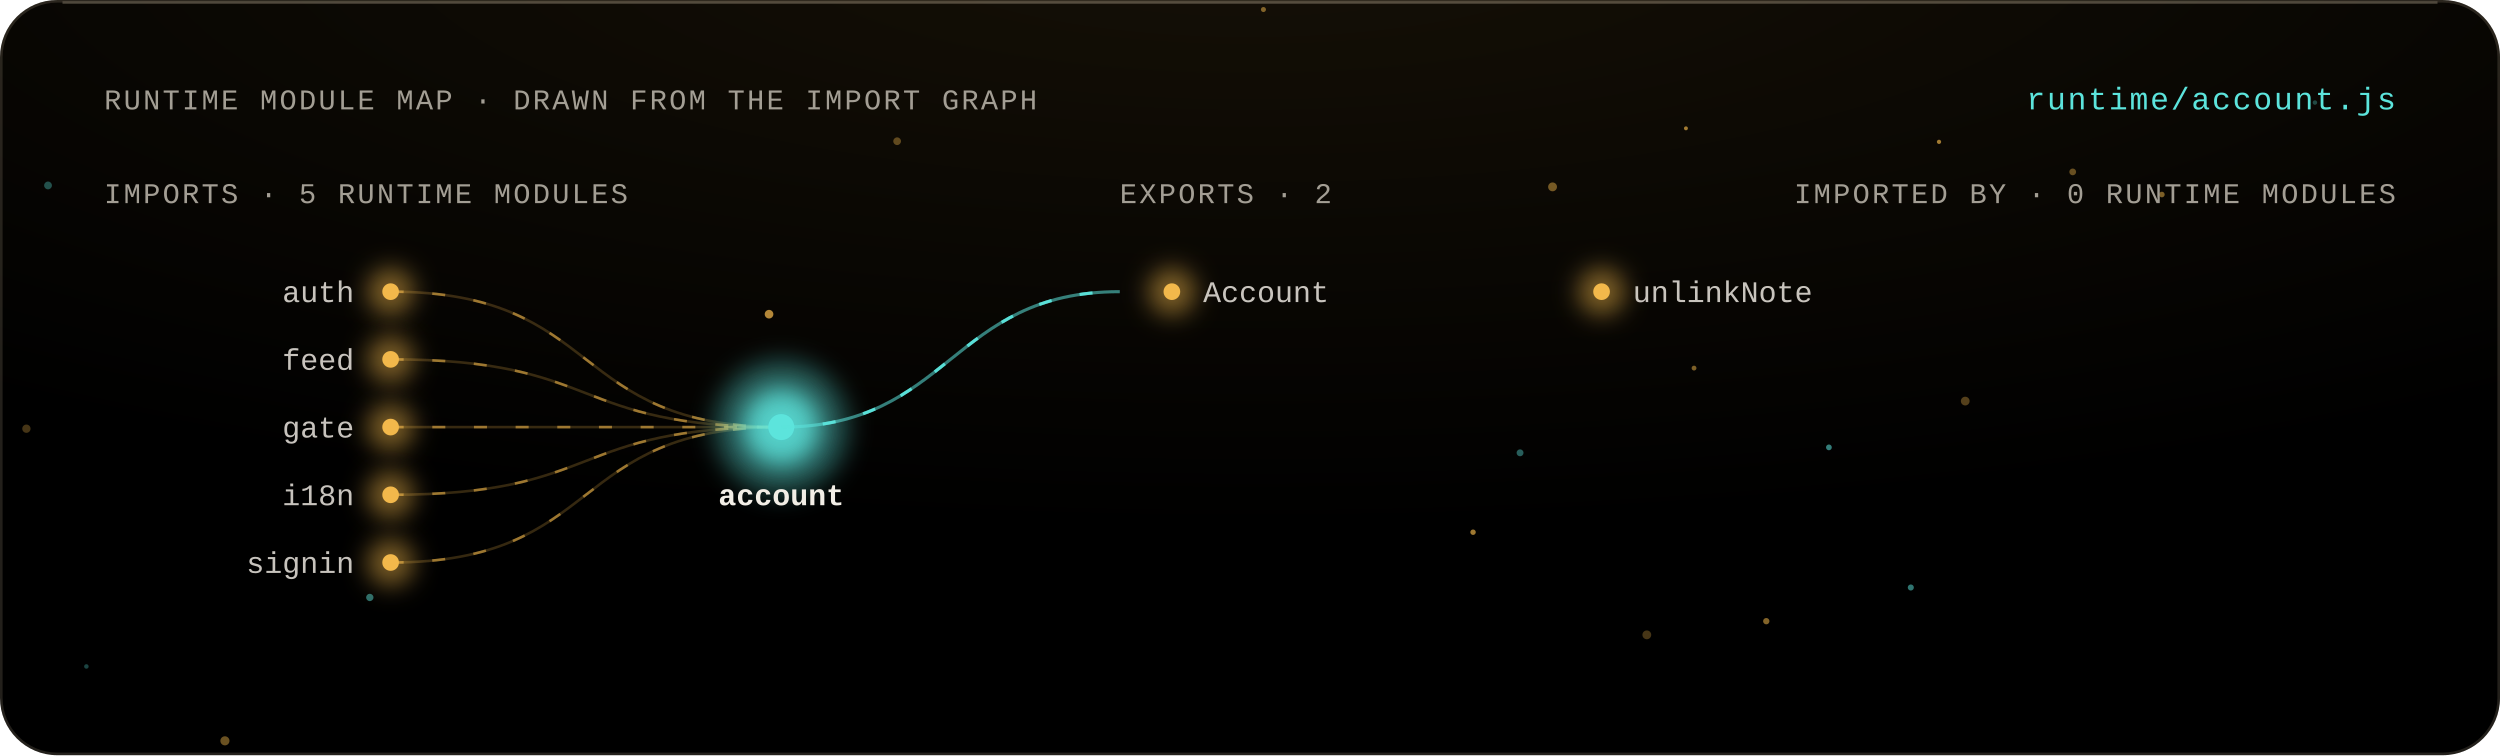
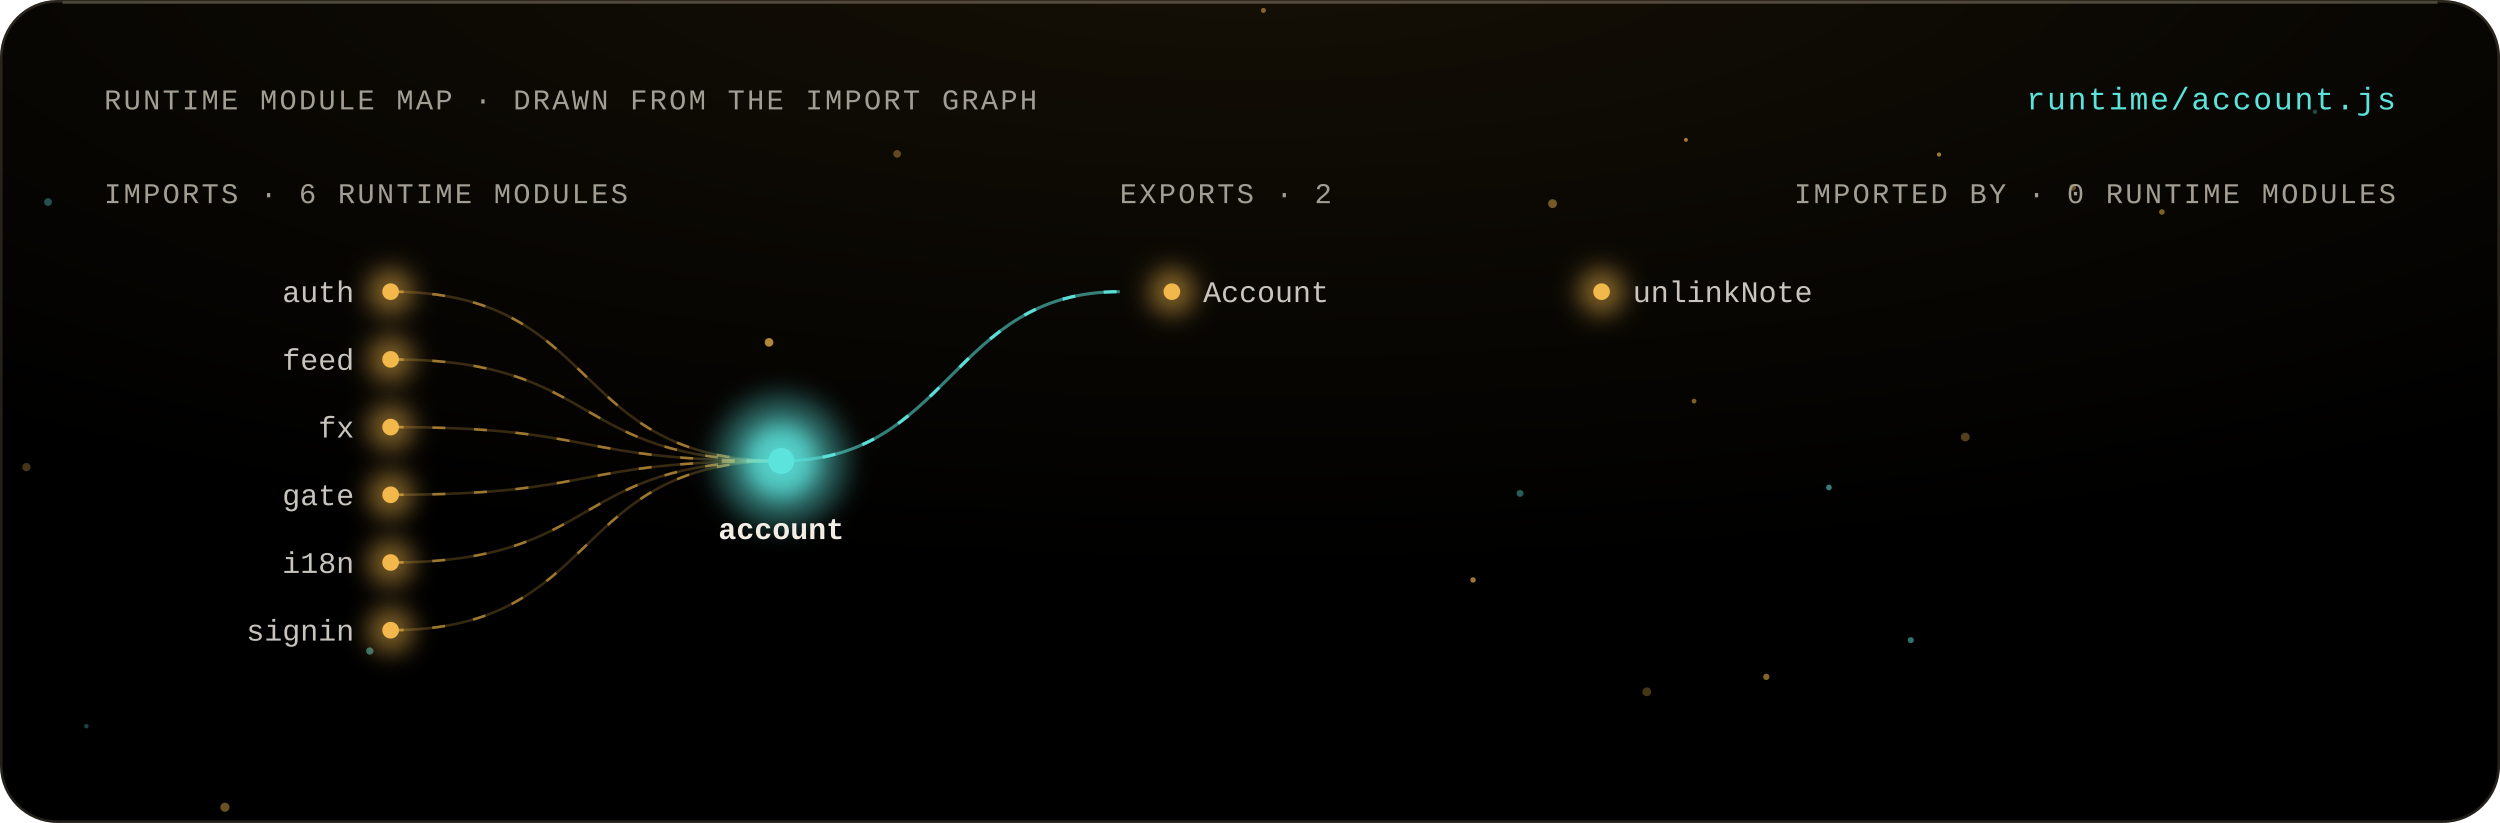
- <svg xmlns="http://www.w3.org/2000/svg" viewBox="0 0 960 290" width="960" height="290" role="img" aria-labelledby="t">
+ <svg xmlns="http://www.w3.org/2000/svg" viewBox="0 0 960 316" width="960" height="316" role="img" aria-labelledby="t">
  <style>
  text { font-family: 'Geist Mono', ui-monospace, 'Liberation Mono', Menlo, monospace; fill: #F2EEE6; }
  .m { fill: #A39E94; font-size: 11px; letter-spacing: .08em; }
  .l { font-size: 11.5px; }
  .h { font-size: 12px; fill: #5CE4DC; letter-spacing: .06em; }
  .flow { stroke-dasharray: 5 11; animation: flow 3s linear infinite; }
  @keyframes flow { to { stroke-dashoffset: -32; } }
  .breathe { animation: breathe 4.2s ease-in-out infinite; }
  @keyframes breathe { 50% { opacity: .38; } }
  .beat { animation: beat 2.6s ease-in-out infinite; transform-box: fill-box; transform-origin: center; }
  @keyframes beat { 50% { opacity: .55; transform: scale(1.35); } }
  .spin { transform-box: fill-box; transform-origin: center; animation: spin 48s linear infinite; }
  .spin-r { transform-box: fill-box; transform-origin: center; animation: spin 64s linear infinite reverse; }
  @keyframes spin { to { transform: rotate(360deg); } }
  @media (prefers-reduced-motion: reduce) { * { animation: none !important; } }
</style>
  <defs>
    <filter id="bloom" x="-80%" y="-80%" width="260%" height="260%">
      <feGaussianBlur stdDeviation="4.5" />
    </filter>
    <filter id="soft" x="-30%" y="-30%" width="160%" height="160%">
      <feGaussianBlur stdDeviation="1.4" />
    </filter>
    <radialGradient id="key" cx="50%" cy="-10%" r="80%">
      <stop offset="0" stop-color="#F2B84B" stop-opacity=".09" />
      <stop offset="1" stop-color="#F2B84B" stop-opacity="0" />
    </radialGradient>
    <linearGradient id="pair" x1="0" x2="1">
      <stop offset="0" stop-color="#F2B84B" />
      <stop offset="1" stop-color="#5CE4DC" />
    </linearGradient>
  </defs>
-   <rect width="960" height="290" rx="22" fill="#000" />
-   <rect width="960" height="290" rx="22" fill="url(#key)" />
-   <rect x=".5" y=".5" width="959" height="289" rx="21.5" fill="none" stroke="rgba(255,232,196,.14)" />
+   <rect width="960" height="316" rx="22" fill="#000" />
+   <rect width="960" height="316" rx="22" fill="url(#key)" />
+   <rect x=".5" y=".5" width="959" height="315" rx="21.5" fill="none" stroke="rgba(255,232,196,.14)" />
  <path d="M 24 1 H 936" stroke="rgba(255,238,208,.22)" stroke-width="1" />
  <g>
-     <circle cx="702.3" cy="171.79" r="1.11" fill="#5CE4DC" opacity="0.55" class="breathe" style="animation-delay:-4.1s" />
-     <circle cx="344.5" cy="54.23" r="1.48" fill="#F2B84B" opacity="0.37" class="breathe" style="animation-delay:-2.6s" />
-     <circle cx="632.38" cy="243.78" r="1.69" fill="#F2B84B" opacity="0.29" class="breathe" style="animation-delay:-3.8s" />
-     <circle cx="888.93" cy="39.38" r="0.86" fill="#5CE4DC" opacity="0.3" class="breathe" style="animation-delay:-0.25s" />
-     <circle cx="86.37" cy="284.48" r="1.75" fill="#F2B84B" opacity="0.44" class="breathe" style="animation-delay:-2.93s" />
-     <circle cx="295.31" cy="120.65" r="1.66" fill="#F2B84B" opacity="0.73" class="breathe" style="animation-delay:-0.33s" />
-     <circle cx="754.65" cy="154.02" r="1.68" fill="#F2B84B" opacity="0.34" class="breathe" style="animation-delay:-2.62s" />
-     <circle cx="650.51" cy="141.35" r="0.93" fill="#F2B84B" opacity="0.51" class="breathe" style="animation-delay:-4.06s" />
-     <circle cx="744.58" cy="54.47" r="0.82" fill="#F2B84B" opacity="0.65" class="breathe" style="animation-delay:-2.62s" />
-     <circle cx="583.7" cy="173.88" r="1.33" fill="#5CE4DC" opacity="0.41" class="breathe" style="animation-delay:-1.79s" />
-     <circle cx="485.16" cy="3.66" r="0.97" fill="#F2B84B" opacity="0.5" class="breathe" style="animation-delay:-1.83s" />
-     <circle cx="10.14" cy="164.62" r="1.59" fill="#F2B84B" opacity="0.29" class="breathe" style="animation-delay:-0.07s" />
-     <circle cx="18.44" cy="71.21" r="1.5" fill="#5CE4DC" opacity="0.34" class="breathe" style="animation-delay:-1.96s" />
-     <circle cx="733.75" cy="225.6" r="1.17" fill="#5CE4DC" opacity="0.51" class="breathe" style="animation-delay:-3.27s" />
-     <circle cx="795.92" cy="66.01" r="1.3" fill="#F2B84B" opacity="0.41" class="breathe" style="animation-delay:-2.56s" />
-     <circle cx="33.17" cy="255.92" r="0.87" fill="#5CE4DC" opacity="0.3" class="breathe" style="animation-delay:-3.82s" />
-     <circle cx="565.65" cy="204.37" r="1.05" fill="#F2B84B" opacity="0.65" class="breathe" style="animation-delay:-2.06s" />
-     <circle cx="647.4" cy="49.28" r="0.76" fill="#F2B84B" opacity="0.65" class="breathe" style="animation-delay:-2.66s" />
-     <circle cx="830.16" cy="74.7" r="1.08" fill="#F2B84B" opacity="0.5" class="breathe" style="animation-delay:-2.14s" />
-     <circle cx="142" cy="229.42" r="1.41" fill="#5CE4DC" opacity="0.48" class="breathe" style="animation-delay:-1.94s" />
-     <circle cx="678.25" cy="238.53" r="1.22" fill="#F2B84B" opacity="0.54" class="breathe" style="animation-delay:-0.76s" />
-     <circle cx="596.18" cy="71.76" r="1.7" fill="#F2B84B" opacity="0.46" class="breathe" style="animation-delay:-1.85s" />
+     <circle cx="702.3" cy="187.19" r="1.11" fill="#5CE4DC" opacity="0.55" class="breathe" style="animation-delay:-4.1s" />
+     <circle cx="344.5" cy="59.09" r="1.48" fill="#F2B84B" opacity="0.37" class="breathe" style="animation-delay:-2.6s" />
+     <circle cx="632.38" cy="265.64" r="1.69" fill="#F2B84B" opacity="0.29" class="breathe" style="animation-delay:-3.8s" />
+     <circle cx="888.93" cy="42.91" r="0.86" fill="#5CE4DC" opacity="0.3" class="breathe" style="animation-delay:-0.25s" />
+     <circle cx="86.37" cy="309.98" r="1.75" fill="#F2B84B" opacity="0.44" class="breathe" style="animation-delay:-2.93s" />
+     <circle cx="295.31" cy="131.47" r="1.66" fill="#F2B84B" opacity="0.73" class="breathe" style="animation-delay:-0.33s" />
+     <circle cx="754.65" cy="167.83" r="1.68" fill="#F2B84B" opacity="0.34" class="breathe" style="animation-delay:-2.62s" />
+     <circle cx="650.51" cy="154.02" r="0.93" fill="#F2B84B" opacity="0.51" class="breathe" style="animation-delay:-4.06s" />
+     <circle cx="744.58" cy="59.35" r="0.82" fill="#F2B84B" opacity="0.65" class="breathe" style="animation-delay:-2.62s" />
+     <circle cx="583.7" cy="189.47" r="1.33" fill="#5CE4DC" opacity="0.41" class="breathe" style="animation-delay:-1.79s" />
+     <circle cx="485.16" cy="3.99" r="0.97" fill="#F2B84B" opacity="0.5" class="breathe" style="animation-delay:-1.83s" />
+     <circle cx="10.14" cy="179.38" r="1.59" fill="#F2B84B" opacity="0.29" class="breathe" style="animation-delay:-0.07s" />
+     <circle cx="18.44" cy="77.6" r="1.5" fill="#5CE4DC" opacity="0.34" class="breathe" style="animation-delay:-1.96s" />
+     <circle cx="733.75" cy="245.82" r="1.17" fill="#5CE4DC" opacity="0.51" class="breathe" style="animation-delay:-3.27s" />
+     <circle cx="795.92" cy="71.93" r="1.3" fill="#F2B84B" opacity="0.41" class="breathe" style="animation-delay:-2.56s" />
+     <circle cx="33.17" cy="278.86" r="0.87" fill="#5CE4DC" opacity="0.3" class="breathe" style="animation-delay:-3.82s" />
+     <circle cx="565.65" cy="222.7" r="1.05" fill="#F2B84B" opacity="0.65" class="breathe" style="animation-delay:-2.06s" />
+     <circle cx="647.4" cy="53.7" r="0.76" fill="#F2B84B" opacity="0.65" class="breathe" style="animation-delay:-2.66s" />
+     <circle cx="830.16" cy="81.4" r="1.08" fill="#F2B84B" opacity="0.5" class="breathe" style="animation-delay:-2.14s" />
+     <circle cx="142" cy="249.99" r="1.41" fill="#5CE4DC" opacity="0.48" class="breathe" style="animation-delay:-1.94s" />
+     <circle cx="678.25" cy="259.92" r="1.22" fill="#F2B84B" opacity="0.54" class="breathe" style="animation-delay:-0.76s" />
+     <circle cx="596.18" cy="78.19" r="1.7" fill="#F2B84B" opacity="0.46" class="breathe" style="animation-delay:-1.85s" />
  </g>
  <text x="40" y="42" class="m" text-anchor="start">RUNTIME MODULE MAP · DRAWN FROM THE IMPORT GRAPH</text>
  <text x="920" y="42" class="h" text-anchor="end">runtime/account.js</text>
-   <text x="40" y="78" class="m" text-anchor="start">IMPORTS · 5 RUNTIME MODULES</text>
+   <text x="40" y="78" class="m" text-anchor="start">IMPORTS · 6 RUNTIME MODULES</text>
  <text x="430" y="78" class="m" text-anchor="start">EXPORTS · 2</text>
  <text x="920" y="78" class="m" text-anchor="end">IMPORTED BY · 0 RUNTIME MODULES</text>
-   <path d="M 150 112 C 232.5 112, 217.5 164, 300 164" fill="none" stroke="#F2B84B" stroke-opacity="0.22" stroke-width="1" />
-   <path d="M 150 112 C 232.5 112, 217.5 164, 300 164" fill="none" stroke="#F2B84B" stroke-opacity="0.55" stroke-width="1" class="flow" />
+   <path d="M 150 112 C 232.5 112, 217.5 177, 300 177" fill="none" stroke="#F2B84B" stroke-opacity="0.22" stroke-width="1" />
+   <path d="M 150 112 C 232.5 112, 217.5 177, 300 177" fill="none" stroke="#F2B84B" stroke-opacity="0.55" stroke-width="1" class="flow" />
  <g>
    <circle cx="150" cy="112" r="9" fill="#F2B84B" opacity="0.5" filter="url(#bloom)" class="breathe" style="animation-delay:-0.05s" />
    <circle cx="150" cy="112" r="3.2" fill="#F2B84B" />
  </g>
  <text x="136" y="116" class="l" text-anchor="end" fill="#F2EEE6" fill-opacity=".82">auth</text>
-   <path d="M 150 138 C 232.5 138, 217.5 164, 300 164" fill="none" stroke="#F2B84B" stroke-opacity="0.22" stroke-width="1" />
-   <path d="M 150 138 C 232.5 138, 217.5 164, 300 164" fill="none" stroke="#F2B84B" stroke-opacity="0.55" stroke-width="1" class="flow" />
+   <path d="M 150 138 C 232.5 138, 217.5 177, 300 177" fill="none" stroke="#F2B84B" stroke-opacity="0.22" stroke-width="1" />
+   <path d="M 150 138 C 232.5 138, 217.5 177, 300 177" fill="none" stroke="#F2B84B" stroke-opacity="0.55" stroke-width="1" class="flow" />
  <g>
    <circle cx="150" cy="138" r="9" fill="#F2B84B" opacity="0.5" filter="url(#bloom)" class="breathe" style="animation-delay:-1.49s" />
    <circle cx="150" cy="138" r="3.2" fill="#F2B84B" />
  </g>
  <text x="136" y="142" class="l" text-anchor="end" fill="#F2EEE6" fill-opacity=".82">feed</text>
-   <path d="M 150 164 C 232.5 164, 217.5 164, 300 164" fill="none" stroke="#F2B84B" stroke-opacity="0.22" stroke-width="1" />
-   <path d="M 150 164 C 232.5 164, 217.5 164, 300 164" fill="none" stroke="#F2B84B" stroke-opacity="0.55" stroke-width="1" class="flow" />
+   <path d="M 150 164 C 232.5 164, 217.5 177, 300 177" fill="none" stroke="#F2B84B" stroke-opacity="0.22" stroke-width="1" />
+   <path d="M 150 164 C 232.5 164, 217.5 177, 300 177" fill="none" stroke="#F2B84B" stroke-opacity="0.55" stroke-width="1" class="flow" />
  <g>
    <circle cx="150" cy="164" r="9" fill="#F2B84B" opacity="0.5" filter="url(#bloom)" class="breathe" style="animation-delay:-2.93s" />
    <circle cx="150" cy="164" r="3.2" fill="#F2B84B" />
  </g>
-   <text x="136" y="168" class="l" text-anchor="end" fill="#F2EEE6" fill-opacity=".82">gate</text>
-   <path d="M 150 190 C 232.5 190, 217.5 164, 300 164" fill="none" stroke="#F2B84B" stroke-opacity="0.22" stroke-width="1" />
-   <path d="M 150 190 C 232.5 190, 217.5 164, 300 164" fill="none" stroke="#F2B84B" stroke-opacity="0.55" stroke-width="1" class="flow" />
+   <text x="136" y="168" class="l" text-anchor="end" fill="#F2EEE6" fill-opacity=".82">fx</text>
+   <path d="M 150 190 C 232.5 190, 217.5 177, 300 177" fill="none" stroke="#F2B84B" stroke-opacity="0.22" stroke-width="1" />
+   <path d="M 150 190 C 232.5 190, 217.5 177, 300 177" fill="none" stroke="#F2B84B" stroke-opacity="0.55" stroke-width="1" class="flow" />
  <g>
    <circle cx="150" cy="190" r="9" fill="#F2B84B" opacity="0.5" filter="url(#bloom)" class="breathe" style="animation-delay:-2.37s" />
    <circle cx="150" cy="190" r="3.2" fill="#F2B84B" />
  </g>
-   <text x="136" y="194" class="l" text-anchor="end" fill="#F2EEE6" fill-opacity=".82">i18n</text>
-   <path d="M 150 216 C 232.5 216, 217.5 164, 300 164" fill="none" stroke="#F2B84B" stroke-opacity="0.22" stroke-width="1" />
-   <path d="M 150 216 C 232.5 216, 217.5 164, 300 164" fill="none" stroke="#F2B84B" stroke-opacity="0.55" stroke-width="1" class="flow" />
+   <text x="136" y="194" class="l" text-anchor="end" fill="#F2EEE6" fill-opacity=".82">gate</text>
+   <path d="M 150 216 C 232.5 216, 217.5 177, 300 177" fill="none" stroke="#F2B84B" stroke-opacity="0.22" stroke-width="1" />
+   <path d="M 150 216 C 232.5 216, 217.5 177, 300 177" fill="none" stroke="#F2B84B" stroke-opacity="0.55" stroke-width="1" class="flow" />
  <g>
    <circle cx="150" cy="216" r="9" fill="#F2B84B" opacity="0.5" filter="url(#bloom)" class="breathe" style="animation-delay:-2.37s" />
    <circle cx="150" cy="216" r="3.2" fill="#F2B84B" />
  </g>
-   <text x="136" y="220" class="l" text-anchor="end" fill="#F2EEE6" fill-opacity=".82">signin</text>
-   <circle cx="300" cy="164" r="26" fill="#5CE4DC" opacity=".35" filter="url(#bloom)" class="beat" />
+   <text x="136" y="220" class="l" text-anchor="end" fill="#F2EEE6" fill-opacity=".82">i18n</text>
+   <path d="M 150 242 C 232.5 242, 217.5 177, 300 177" fill="none" stroke="#F2B84B" stroke-opacity="0.22" stroke-width="1" />
+   <path d="M 150 242 C 232.5 242, 217.5 177, 300 177" fill="none" stroke="#F2B84B" stroke-opacity="0.55" stroke-width="1" class="flow" />
  <g>
-     <circle cx="300" cy="164" r="15" fill="#5CE4DC" opacity="0.85" filter="url(#bloom)" class="beat" style="animation-delay:-0s" />
-     <circle cx="300" cy="164" r="5" fill="#5CE4DC" />
+     <circle cx="150" cy="242" r="9" fill="#F2B84B" opacity="0.5" filter="url(#bloom)" class="breathe" style="animation-delay:-3.9s" />
+     <circle cx="150" cy="242" r="3.2" fill="#F2B84B" />
  </g>
-   <text x="300" y="194" class="l" text-anchor="middle" fill="#5CE4DC" font-weight="700" font-size="13">account</text>
-   <path d="M 300 164 C 365 164, 365 112, 430 112" fill="none" stroke="#5CE4DC" stroke-opacity="0.55" stroke-width="1.2" />
-   <path d="M 300 164 C 365 164, 365 112, 430 112" fill="none" stroke="#5CE4DC" stroke-opacity="0.95" stroke-width="1.2" class="flow" />
+   <text x="136" y="246" class="l" text-anchor="end" fill="#F2EEE6" fill-opacity=".82">signin</text>
+   <circle cx="300" cy="177" r="26" fill="#5CE4DC" opacity=".35" filter="url(#bloom)" class="beat" />
  <g>
-     <circle cx="450" cy="112" r="9" fill="#F2B84B" opacity="0.5" filter="url(#bloom)" class="breathe" style="animation-delay:-3.9s" />
+     <circle cx="300" cy="177" r="15" fill="#5CE4DC" opacity="0.85" filter="url(#bloom)" class="beat" style="animation-delay:-0s" />
+     <circle cx="300" cy="177" r="5" fill="#5CE4DC" />
+   </g>
+   <text x="300" y="207" class="l" text-anchor="middle" fill="#5CE4DC" font-weight="700" font-size="13">account</text>
+   <path d="M 300 177 C 365 177, 365 112, 430 112" fill="none" stroke="#5CE4DC" stroke-opacity="0.55" stroke-width="1.2" />
+   <path d="M 300 177 C 365 177, 365 112, 430 112" fill="none" stroke="#5CE4DC" stroke-opacity="0.95" stroke-width="1.2" class="flow" />
+   <g>
+     <circle cx="450" cy="112" r="9" fill="#F2B84B" opacity="0.5" filter="url(#bloom)" class="breathe" style="animation-delay:-2.07s" />
    <circle cx="450" cy="112" r="3.2" fill="#F2B84B" />
  </g>
  <text x="462" y="116" class="l" text-anchor="start" fill="#F2EEE6" fill-opacity=".82">Account</text>
  <g>
-     <circle cx="615" cy="112" r="9" fill="#F2B84B" opacity="0.5" filter="url(#bloom)" class="breathe" style="animation-delay:-2.07s" />
+     <circle cx="615" cy="112" r="9" fill="#F2B84B" opacity="0.5" filter="url(#bloom)" class="breathe" style="animation-delay:-2.85s" />
    <circle cx="615" cy="112" r="3.2" fill="#F2B84B" />
  </g>
  <text x="627" y="116" class="l" text-anchor="start" fill="#F2EEE6" fill-opacity=".82">unlinkNote</text>
</svg>
